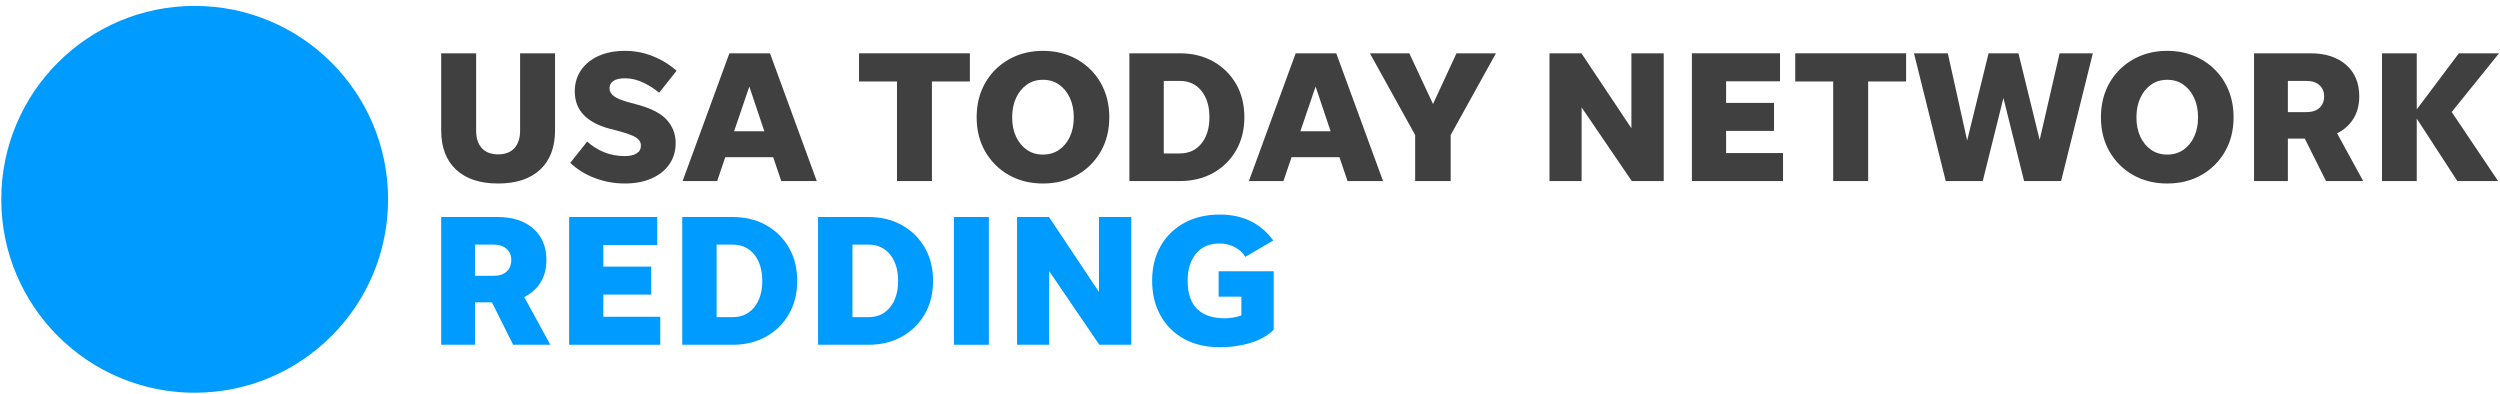
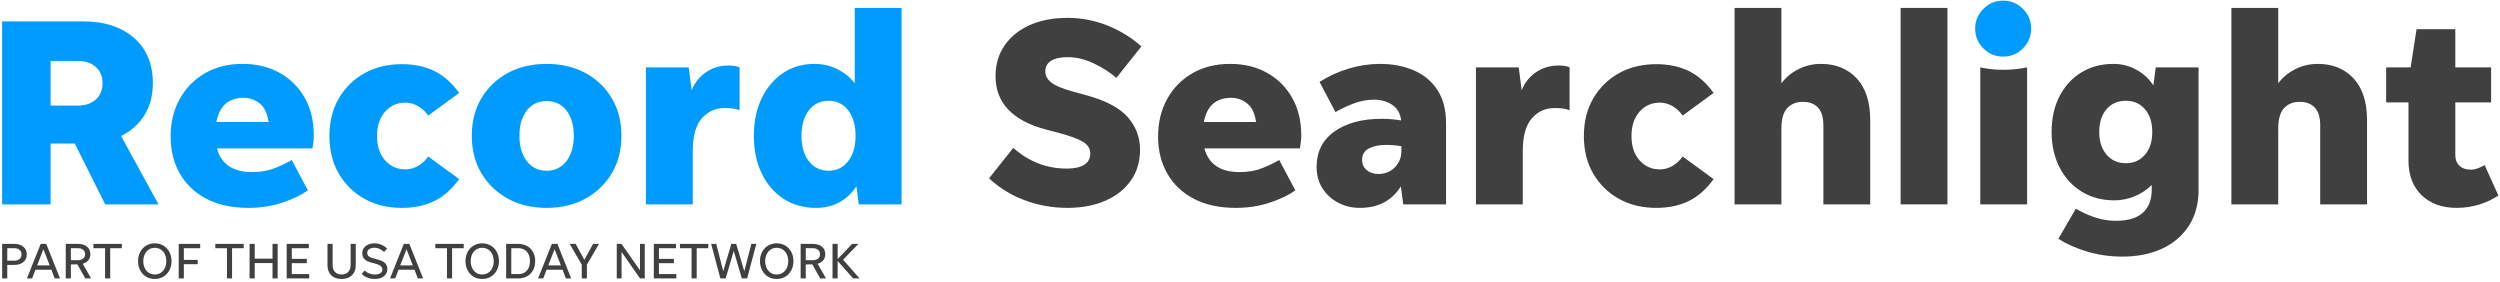
- <svg xmlns="http://www.w3.org/2000/svg" width="349" height="55" viewBox="0 0 349 55">
+ <svg xmlns="http://www.w3.org/2000/svg" width="418" height="47" viewBox="0 0 418 47">
  <g fill="none" fill-rule="evenodd">
-     <path class="no-color-change" fill="#009BFF" d="M54.177,27.824 C54.177,42.737 42.09,54.824 27.177,54.824 C12.264,54.824 0.177,42.737 0.177,27.824 C0.177,12.911 12.264,0.824 27.177,0.824 C42.09,0.824 54.177,12.911 54.177,27.824" />
-     <path fill="#404040" d="M69.536 21.551C70.516 21.551 71.272 21.263 71.805 20.686 72.338 20.109 72.606 19.287 72.606 18.22L72.606 7.441 77.484 7.441 77.484 18.194C77.484 20.555 76.793 22.382 75.411 23.676 74.031 24.97 72.072 25.617 69.536 25.617 67.001 25.617 65.042 24.97 63.661 23.676 62.28 22.382 61.589 20.555 61.589 18.194L61.589 7.441 66.468 7.441 66.468 18.22C66.468 19.287 66.735 20.109 67.268 20.686 67.801 21.263 68.557 21.551 69.536 21.551M87.24 25.617C85.789 25.617 84.399 25.368 83.071 24.87 81.742 24.37 80.587 23.659 79.609 22.732L81.969 19.768C82.668 20.397 83.454 20.892 84.329 21.249 85.203 21.608 86.165 21.787 87.214 21.787 87.913 21.787 88.464 21.665 88.866 21.42 89.269 21.175 89.47 20.808 89.47 20.319 89.47 19.846 89.235 19.466 88.762 19.178 88.29 18.889 87.459 18.587 86.271 18.273L85.169 17.984C83.56 17.565 82.336 16.922 81.496 16.056 80.658 15.191 80.238 14.094 80.238 12.765 80.238 11.628 80.534 10.631 81.129 9.775 81.724 8.918 82.546 8.258 83.595 7.794 84.644 7.331 85.86 7.099 87.24 7.099 88.605 7.099 89.907 7.349 91.149 7.847 92.39 8.345 93.491 9.023 94.453 9.879L92.014 12.949C91.385 12.407 90.646 11.934 89.798 11.532 88.949 11.13 88.107 10.929 87.267 10.929 86.568 10.929 86.03 11.047 85.654 11.283 85.278 11.519 85.09 11.865 85.09 12.319 85.09 12.739 85.286 13.102 85.68 13.408 86.074 13.713 86.751 13.997 87.713 14.26L89.05 14.627C90.974 15.152 92.333 15.869 93.129 16.778 93.924 17.687 94.323 18.745 94.323 19.952 94.323 21.088 94.03 22.08 93.444 22.928 92.858 23.777 92.032 24.437 90.965 24.909 89.899 25.38 88.657 25.617 87.24 25.617M102.48 18.326L106.702 18.326 104.605 12.082 102.48 18.326zM109.063 25.276L107.936 21.945 101.247 21.945 100.119 25.276 95.293 25.276 101.824 7.441 107.49 7.441 114.021 25.276 109.063 25.276 109.063 25.276z" />
-     <polyline fill="#404040" points="125.219 25.276 125.219 11.374 119.921 11.374 119.921 7.441 135.396 7.441 135.396 11.374 130.098 11.374 130.098 25.276 125.219 25.276" />
-     <path fill="#404040" d="M145.599 21.578C146.455 21.578 147.202 21.359 147.841 20.922 148.48 20.485 148.982 19.877 149.349 19.099 149.716 18.321 149.901 17.416 149.901 16.384 149.901 15.353 149.716 14.444 149.349 13.657 148.982 12.87 148.48 12.253 147.841 11.807 147.202 11.362 146.455 11.139 145.599 11.139 144.741 11.139 143.994 11.362 143.356 11.807 142.718 12.253 142.215 12.87 141.848 13.657 141.481 14.444 141.297 15.353 141.297 16.384 141.297 17.416 141.481 18.321 141.848 19.099 142.215 19.877 142.718 20.485 143.356 20.922 143.994 21.359 144.741 21.578 145.599 21.578zM145.599 25.617C143.815 25.617 142.229 25.223 140.838 24.437 139.449 23.65 138.351 22.561 137.546 21.171 136.742 19.781 136.34 18.186 136.34 16.384 136.34 15.02 136.567 13.775 137.022 12.647 137.477 11.519 138.123 10.539 138.963 9.709 139.802 8.879 140.782 8.236 141.901 7.782 143.019 7.327 144.252 7.099 145.599 7.099 146.945 7.099 148.178 7.327 149.297 7.782 150.415 8.236 151.395 8.879 152.235 9.709 153.074 10.539 153.721 11.519 154.175 12.647 154.63 13.775 154.858 15.02 154.858 16.384 154.858 18.186 154.455 19.781 153.651 21.171 152.846 22.561 151.749 23.65 150.36 24.437 148.969 25.223 147.382 25.617 145.599 25.617L145.599 25.617zM162.463 21.42L164.693 21.42C165.969 21.42 166.979 20.957 167.722 20.03 168.465 19.104 168.837 17.879 168.837 16.358 168.837 14.836 168.465 13.613 167.722 12.686 166.979 11.759 165.969 11.296 164.693 11.296L162.463 11.296 162.463 21.42zM157.663 25.276L157.663 7.441 164.693 7.441C166.459 7.441 168.02 7.821 169.374 8.581 170.73 9.342 171.792 10.391 172.562 11.729 173.33 13.067 173.715 14.61 173.715 16.358 173.715 18.107 173.33 19.65 172.562 20.988 171.792 22.325 170.73 23.374 169.374 24.135 168.02 24.896 166.459 25.276 164.693 25.276L157.663 25.276 157.663 25.276zM181.532 18.326L185.754 18.326 183.657 12.082 181.532 18.326zM188.115 25.276L186.988 21.945 180.299 21.945 179.171 25.276 174.345 25.276 180.876 7.441 186.541 7.441 193.073 25.276 188.115 25.276 188.115 25.276z" />
-     <polyline fill="#404040" points="202.514 18.85 202.514 25.276 197.556 25.276 197.556 18.85 191.236 7.441 196.743 7.441 200.048 14.522 203.326 7.441 208.834 7.441 202.514 18.85" />
-     <polyline fill="#404040" points="227.797 25.276 220.794 14.995 220.794 25.276 216.309 25.276 216.309 7.441 220.768 7.441 227.744 17.906 227.744 7.441 232.256 7.441 232.256 25.276 227.797 25.276" />
-     <polyline fill="#404040" points="236.191 25.276 236.191 7.441 248.492 7.441 248.492 11.348 240.965 11.348 240.965 14.365 247.653 14.365 247.653 18.273 240.965 18.273 240.965 21.368 248.912 21.368 248.912 25.276 236.191 25.276" />
-     <polyline fill="#404040" points="255.914 25.276 255.914 11.374 250.616 11.374 250.616 7.441 266.091 7.441 266.091 11.374 260.793 11.374 260.793 25.276 255.914 25.276" />
-     <polyline fill="#404040" points="282.562 25.276 279.677 13.683 276.791 25.276 271.624 25.276 267.192 7.441 271.913 7.441 274.615 19.611 277.605 7.441 281.775 7.441 284.739 19.532 287.519 7.441 292.161 7.441 287.729 25.276 282.562 25.276" />
-     <path fill="#404040" d="M302.548 21.578C303.405 21.578 304.152 21.359 304.79 20.922 305.429 20.485 305.931 19.877 306.298 19.099 306.665 18.321 306.85 17.416 306.85 16.384 306.85 15.353 306.665 14.444 306.298 13.657 305.931 12.87 305.429 12.253 304.79 11.807 304.152 11.362 303.405 11.139 302.548 11.139 301.691 11.139 300.944 11.362 300.305 11.807 299.667 12.253 299.164 12.87 298.797 13.657 298.43 14.444 298.246 15.353 298.246 16.384 298.246 17.416 298.43 18.321 298.797 19.099 299.164 19.877 299.667 20.485 300.305 20.922 300.944 21.359 301.691 21.578 302.548 21.578zM302.548 25.617C300.764 25.617 299.178 25.223 297.787 24.437 296.398 23.65 295.3 22.561 294.495 21.171 293.692 19.781 293.289 18.186 293.289 16.384 293.289 15.02 293.516 13.775 293.971 12.647 294.426 11.519 295.073 10.539 295.912 9.709 296.751 8.879 297.731 8.236 298.85 7.782 299.968 7.327 301.201 7.099 302.548 7.099 303.894 7.099 305.127 7.327 306.246 7.782 307.365 8.236 308.344 8.879 309.184 9.709 310.023 10.539 310.67 11.519 311.124 12.647 311.579 13.775 311.807 15.02 311.807 16.384 311.807 18.186 311.405 19.781 310.6 21.171 309.795 22.561 308.698 23.65 307.309 24.437 305.918 25.223 304.331 25.617 302.548 25.617L302.548 25.617zM319.387 15.65L322.01 15.65C322.761 15.65 323.356 15.454 323.793 15.06 324.23 14.666 324.448 14.128 324.448 13.447 324.448 12.8 324.23 12.28 323.793 11.886 323.356 11.493 322.761 11.296 322.01 11.296L319.387 11.296 319.387 15.65zM319.387 19.348L319.387 25.276 314.665 25.276 314.665 7.441 322.534 7.441C324.632 7.441 326.293 7.978 327.518 9.053 328.741 10.128 329.354 11.593 329.354 13.447 329.354 14.653 329.082 15.694 328.54 16.568 327.998 17.443 327.238 18.124 326.259 18.614L329.905 25.276 324.711 25.276 321.747 19.348 319.387 19.348 319.387 19.348z" />
-     <polyline fill="#404040" points="343.044 25.276 337.379 16.556 337.379 25.276 332.527 25.276 332.527 7.441 337.379 7.441 337.379 15.27 343.254 7.441 348.867 7.441 342.258 15.637 348.737 25.276 343.044 25.276" />
-     <path class="no-color-change" fill="#009BFF" d="M66.311,38.503 L68.934,38.503 C69.685,38.503 70.28,38.307 70.717,37.913 C71.154,37.52 71.372,36.982 71.372,36.3 C71.372,35.654 71.154,35.133 70.717,34.74 C70.28,34.346 69.685,34.15 68.934,34.15 L66.311,34.15 L66.311,38.503 Z M66.311,42.202 L66.311,48.129 L61.589,48.129 L61.589,30.294 L69.458,30.294 C71.556,30.294 73.217,30.831 74.442,31.907 C75.665,32.982 76.278,34.447 76.278,36.3 C76.278,37.506 76.006,38.547 75.464,39.421 C74.922,40.296 74.161,40.978 73.183,41.467 L76.828,48.129 L71.635,48.129 L68.671,42.202 L66.311,42.202 L66.311,42.202 Z" />
-     <polyline class="no-color-change" fill="#009BFF" points="79.45 48.129 79.45 30.294 91.752 30.294 91.752 34.202 84.225 34.202 84.225 37.218 90.912 37.218 90.912 41.126 84.225 41.126 84.225 44.221 92.172 44.221 92.172 48.129 79.45 48.129" />
-     <path class="no-color-change" fill="#009BFF" d="M100.04 44.274L102.27 44.274C103.546 44.274 104.556 43.811 105.299 42.883 106.042 41.957 106.414 40.733 106.414 39.211 106.414 37.69 106.042 36.466 105.299 35.539 104.556 34.613 103.546 34.15 102.27 34.15L100.04 34.15 100.04 44.274zM95.24 48.129L95.24 30.294 102.27 30.294C104.036 30.294 105.597 30.674 106.951 31.435 108.307 32.196 109.369 33.245 110.139 34.582 110.907 35.92 111.292 37.463 111.292 39.211 111.292 40.96 110.907 42.503 110.139 43.841 109.369 45.178 108.307 46.228 106.951 46.989 105.597 47.749 104.036 48.129 102.27 48.129L95.24 48.129 95.24 48.129zM119.003 44.274L121.233 44.274C122.509 44.274 123.519 43.811 124.262 42.883 125.005 41.957 125.377 40.733 125.377 39.211 125.377 37.69 125.005 36.466 124.262 35.539 123.519 34.613 122.509 34.15 121.233 34.15L119.003 34.15 119.003 44.274zM114.203 48.129L114.203 30.294 121.233 30.294C122.999 30.294 124.56 30.674 125.914 31.435 127.27 32.196 128.332 33.245 129.102 34.582 129.87 35.92 130.255 37.463 130.255 39.211 130.255 40.96 129.87 42.503 129.102 43.841 128.332 45.178 127.27 46.228 125.914 46.989 124.56 47.749 122.999 48.129 121.233 48.129L114.203 48.129 114.203 48.129z" />
-     <polygon class="no-color-change" fill="#009BFF" points="133.166 48.129 138.045 48.129 138.045 30.294 133.166 30.294" />
-     <polyline class="no-color-change" fill="#009BFF" points="153.467 48.129 146.464 37.848 146.464 48.129 141.979 48.129 141.979 30.294 146.438 30.294 153.414 40.759 153.414 30.294 157.926 30.294 157.926 48.129 153.467 48.129" />
-     <path class="no-color-change" fill="#009BFF" d="M177.807,46.031 C177.055,46.8 176.014,47.4 174.686,47.828 C173.357,48.256 171.888,48.47 170.28,48.47 C168.356,48.47 166.69,48.081 165.282,47.303 C163.875,46.525 162.782,45.437 162.004,44.037 C161.226,42.639 160.837,41.021 160.837,39.185 C160.837,37.349 161.231,35.741 162.018,34.36 C162.804,32.978 163.906,31.898 165.323,31.12 C166.739,30.342 168.391,29.953 170.28,29.953 C173.496,29.953 175.989,31.16 177.754,33.573 L173.846,35.854 C173.479,35.26 172.977,34.801 172.338,34.477 C171.699,34.154 170.996,33.993 170.227,33.993 C168.827,33.993 167.74,34.464 166.961,35.409 C166.183,36.353 165.794,37.612 165.794,39.185 C165.794,40.952 166.236,42.267 167.118,43.133 C168.001,43.998 169.282,44.431 170.961,44.431 C171.748,44.431 172.526,44.3 173.295,44.037 L173.295,41.414 L170.122,41.414 L170.122,37.873 L177.807,37.873 L177.807,46.031" />
+     <path fill="#404040" d="M1.215 43.587L2.369 43.587C2.748 43.587 3.048 43.494 3.269 43.308 3.489 43.121 3.6 42.866 3.6 42.543 3.6 42.221 3.489 41.967 3.269 41.78 3.048 41.593 2.748 41.5 2.369 41.5L1.215 41.5 1.215 43.587zM.358 46.549L.358 40.778 2.369 40.778C3.014 40.778 3.526 40.937 3.905 41.254 4.284 41.571 4.474 42 4.474 42.543 4.474 43.081 4.284 43.507 3.905 43.821 3.526 44.135 3.014 44.292 2.369 44.292L1.215 44.292 1.215 46.549.358 46.549zM6.205 44.377L8.31 44.377 7.258 41.669 6.205 44.377zM9.15 46.549L8.59 45.098 5.925 45.098 5.365 46.549 4.499 46.549 6.808 40.778 7.733 40.778 10.033 46.549 9.15 46.549zM11.849 43.502L13.028 43.502C13.396 43.502 13.689 43.412 13.907 43.231 14.124 43.05 14.233 42.807 14.233 42.501 14.233 42.196 14.124 41.953 13.907 41.771 13.689 41.59 13.396 41.5 13.028 41.5L11.849 41.5 11.849 43.502zM11.849 44.207L11.849 46.549 10.992 46.549 10.992 40.778 13.028 40.778C13.668 40.778 14.174 40.933 14.548 41.241 14.921 41.549 15.107 41.97 15.107 42.501 15.107 42.903 14.994 43.243 14.768 43.52 14.542 43.797 14.23 43.992 13.835 44.105L15.235 46.549 14.259 46.549 12.943 44.207 11.849 44.207z" />
+     <polyline fill="#404040" points="17.569 46.549 17.569 41.5 15.625 41.5 15.625 40.778 20.369 40.778 20.369 41.5 18.426 41.5 18.426 46.549 17.569 46.549" />
+     <path fill="#404040" d="M25.877,45.896 C26.25,45.896 26.582,45.801 26.874,45.611 C27.165,45.422 27.393,45.161 27.557,44.827 C27.721,44.493 27.803,44.105 27.803,43.664 C27.803,43.223 27.721,42.835 27.557,42.501 C27.393,42.167 27.165,41.906 26.874,41.716 C26.582,41.527 26.25,41.432 25.877,41.432 C25.503,41.432 25.173,41.527 24.884,41.716 C24.595,41.906 24.369,42.167 24.205,42.501 C24.041,42.835 23.959,43.223 23.959,43.664 C23.959,44.105 24.041,44.493 24.205,44.827 C24.369,45.161 24.595,45.422 24.884,45.611 C25.173,45.801 25.503,45.896 25.877,45.896 Z M25.877,46.643 C25.334,46.643 24.853,46.515 24.434,46.261 C24.015,46.006 23.686,45.655 23.445,45.209 C23.205,44.762 23.085,44.246 23.085,43.664 C23.085,43.081 23.205,42.566 23.445,42.119 C23.686,41.672 24.015,41.322 24.434,41.067 C24.853,40.813 25.334,40.685 25.877,40.685 C26.42,40.685 26.902,40.813 27.324,41.067 C27.745,41.322 28.076,41.672 28.317,42.119 C28.557,42.566 28.677,43.081 28.677,43.664 C28.677,44.246 28.557,44.762 28.317,45.209 C28.076,45.655 27.745,46.006 27.324,46.261 C26.902,46.515 26.42,46.643 25.877,46.643 Z" />
+     <polyline fill="#404040" points="30.74 46.549 29.882 46.549 29.882 40.778 33.472 40.778 33.472 41.5 30.74 41.5 30.74 43.452 33.056 43.452 33.056 44.173 30.74 44.173 30.74 46.549" />
+     <polyline fill="#404040" points="37.945 46.549 37.945 41.5 36.001 41.5 36.001 40.778 40.745 40.778 40.745 41.5 38.802 41.5 38.802 46.549 37.945 46.549" />
+     <polyline fill="#404040" points="41.73 46.549 41.73 40.778 42.587 40.778 42.587 43.248 45.565 43.248 45.565 40.778 46.423 40.778 46.423 46.549 45.565 46.549 45.565 43.986 42.587 43.986 42.587 46.549 41.73 46.549" />
+     <polyline fill="#404040" points="47.933 46.549 47.933 40.778 51.633 40.778 51.633 41.5 48.79 41.5 48.79 43.282 51.294 43.282 51.294 44.003 48.79 44.003 48.79 45.828 51.701 45.828 51.701 46.549 47.933 46.549" />
+     <path fill="#404040" d="M57.115 45.896C57.585 45.896 57.954 45.754 58.223 45.472 58.492 45.188 58.626 44.807 58.626 44.326L58.626 40.778 59.483 40.778 59.483 44.334C59.483 45.053 59.272 45.617 58.851 46.027 58.429 46.438 57.851 46.643 57.115 46.643 56.38 46.643 55.803 46.438 55.384 46.027 54.965 45.617 54.756 45.053 54.756 44.334L54.756 40.778 55.613 40.778 55.613 44.326C55.613 44.807 55.748 45.188 56.016 45.472 56.285 45.754 56.652 45.896 57.115 45.896M62.683 46.643C62.247 46.643 61.831 46.566 61.435 46.413 61.039 46.261 60.719 46.057 60.476 45.803L60.96 45.234C61.186 45.443 61.453 45.607 61.762 45.726 62.07 45.845 62.377 45.904 62.683 45.904 63.056 45.904 63.357 45.832 63.586 45.688 63.816 45.543 63.93 45.344 63.93 45.09 63.93 44.858 63.848 44.663 63.684 44.504 63.52 44.346 63.24 44.213 62.844 44.105L62.046 43.893C61.531 43.757 61.156 43.565 60.921 43.316 60.687 43.067 60.569 42.742 60.569 42.34 60.569 42.012 60.657 41.723 60.832 41.474 61.008 41.226 61.25 41.032 61.558 40.893 61.866 40.754 62.216 40.685 62.606 40.685 63.019 40.685 63.407 40.763 63.769 40.918 64.131 41.074 64.451 41.29 64.728 41.568L64.21 42.128C63.967 41.901 63.713 41.728 63.451 41.606 63.187 41.484 62.909 41.423 62.615 41.423 62.258 41.423 61.967 41.498 61.741 41.648 61.514 41.798 61.401 42.006 61.401 42.272 61.401 42.516 61.482 42.705 61.643 42.841 61.804 42.977 62.052 43.09 62.385 43.18L63.277 43.426C63.791 43.568 64.168 43.766 64.405 44.021 64.643 44.275 64.762 44.592 64.762 44.971 64.762 45.305 64.674 45.598 64.499 45.849 64.323 46.101 64.08 46.296 63.769 46.435 63.458 46.573 63.095 46.643 62.683 46.643M66.917 44.377L69.022 44.377 67.97 41.669 66.917 44.377zM69.862 46.549L69.302 45.098 66.637 45.098 66.077 46.549 65.211 46.549 67.52 40.778 68.445 40.778 70.744 46.549 69.862 46.549z" />
+     <polyline fill="#404040" points="74.733 46.549 74.733 41.5 72.79 41.5 72.79 40.778 77.534 40.778 77.534 41.5 75.59 41.5 75.59 46.549 74.733 46.549" />
+     <path fill="#404040" d="M80.623 45.896C80.996 45.896 81.328 45.801 81.62 45.611 81.911 45.422 82.139 45.161 82.303 44.827 82.467 44.493 82.549 44.105 82.549 43.664 82.549 43.223 82.467 42.835 82.303 42.501 82.139 42.167 81.911 41.906 81.62 41.716 81.328 41.527 80.996 41.432 80.623 41.432 80.249 41.432 79.919 41.527 79.63 41.716 79.341 41.906 79.115 42.167 78.951 42.501 78.787 42.835 78.705 43.223 78.705 43.664 78.705 44.105 78.787 44.493 78.951 44.827 79.115 45.161 79.341 45.422 79.63 45.611 79.919 45.801 80.249 45.896 80.623 45.896zM80.623 46.643C80.08 46.643 79.599 46.515 79.18 46.261 78.761 46.006 78.432 45.655 78.192 45.209 77.951 44.762 77.831 44.246 77.831 43.664 77.831 43.081 77.951 42.566 78.192 42.119 78.432 41.672 78.761 41.322 79.18 41.067 79.599 40.813 80.08 40.685 80.623 40.685 81.166 40.685 81.648 40.813 82.07 41.067 82.491 41.322 82.822 41.672 83.063 42.119 83.303 42.566 83.423 43.081 83.423 43.664 83.423 44.246 83.303 44.762 83.063 45.209 82.822 45.655 82.491 46.006 82.07 46.261 81.648 46.515 81.166 46.643 80.623 46.643zM85.486 45.828L86.657 45.828C87.064 45.828 87.413 45.739 87.705 45.561 87.996 45.382 88.22 45.132 88.375 44.81 88.531 44.487 88.609 44.105 88.609 43.664 88.609 43.223 88.531 42.841 88.375 42.518 88.22 42.196 87.996 41.945 87.705 41.767 87.413 41.589 87.064 41.5 86.657 41.5L85.486 41.5 85.486 45.828zM84.629 46.549L84.629 40.778 86.657 40.778C87.223 40.778 87.718 40.899 88.142 41.139 88.566 41.38 88.896 41.716 89.13 42.149 89.365 42.582 89.483 43.087 89.483 43.664 89.483 44.241 89.365 44.746 89.13 45.179 88.896 45.611 88.566 45.948 88.142 46.188 87.718 46.429 87.223 46.549 86.657 46.549L84.629 46.549zM91.672 44.377L93.777 44.377 92.725 41.669 91.672 44.377zM94.617 46.549L94.057 45.098 91.392 45.098 90.832 46.549 89.966 46.549 92.275 40.778 93.2 40.778 95.5 46.549 94.617 46.549z" />
+     <polyline fill="#404040" points="98.131 44.258 98.131 46.549 97.274 46.549 97.274 44.258 95.245 40.778 96.255 40.778 97.706 43.443 99.158 40.778 100.15 40.778 98.131 44.258" />
+     <polyline fill="#404040" points="107.007 46.549 103.927 42.128 103.927 46.549 103.121 46.549 103.121 40.778 103.918 40.778 107.007 45.2 107.007 40.778 107.805 40.778 107.805 46.549 107.007 46.549" />
+     <polyline fill="#404040" points="109.316 46.549 109.316 40.778 113.016 40.778 113.016 41.5 110.173 41.5 110.173 43.282 112.676 43.282 112.676 44.003 110.173 44.003 110.173 45.828 113.084 45.828 113.084 46.549 109.316 46.549" />
+     <polyline fill="#404040" points="115.63 46.549 115.63 41.5 113.686 41.5 113.686 40.778 118.43 40.778 118.43 41.5 116.487 41.5 116.487 46.549 115.63 46.549" />
+     <polyline fill="#404040" points="124.031 46.549 122.682 41.95 121.333 46.549 120.442 46.549 118.905 40.778 119.754 40.778 120.925 45.344 122.275 40.778 123.089 40.778 124.447 45.361 125.627 40.778 126.458 40.778 124.922 46.549 124.031 46.549" />
+     <path fill="#404040" d="M129.862 45.896C130.235 45.896 130.567 45.801 130.859 45.611 131.15 45.422 131.378 45.161 131.542 44.827 131.706 44.493 131.788 44.105 131.788 43.664 131.788 43.223 131.706 42.835 131.542 42.501 131.378 42.167 131.15 41.906 130.859 41.716 130.567 41.527 130.235 41.432 129.862 41.432 129.488 41.432 129.157 41.527 128.869 41.716 128.58 41.906 128.354 42.167 128.19 42.501 128.025 42.835 127.944 43.223 127.944 43.664 127.944 44.105 128.025 44.493 128.19 44.827 128.354 45.161 128.58 45.422 128.869 45.611 129.157 45.801 129.488 45.896 129.862 45.896zM129.862 46.643C129.318 46.643 128.838 46.515 128.419 46.261 128 46.006 127.671 45.655 127.43 45.209 127.19 44.762 127.069 44.246 127.069 43.664 127.069 43.081 127.19 42.566 127.43 42.119 127.671 41.672 128 41.322 128.419 41.067 128.838 40.813 129.318 40.685 129.862 40.685 130.405 40.685 130.887 40.813 131.308 41.067 131.73 41.322 132.061 41.672 132.301 42.119 132.542 42.566 132.662 43.081 132.662 43.664 132.662 44.246 132.542 44.762 132.301 45.209 132.061 45.655 131.73 46.006 131.308 46.261 130.887 46.515 130.405 46.643 129.862 46.643zM134.724 43.502L135.904 43.502C136.272 43.502 136.565 43.412 136.782 43.231 137 43.05 137.109 42.807 137.109 42.501 137.109 42.196 137 41.953 136.782 41.771 136.565 41.59 136.272 41.5 135.904 41.5L134.724 41.5 134.724 43.502zM134.724 44.207L134.724 46.549 133.867 46.549 133.867 40.778 135.904 40.778C136.543 40.778 137.05 40.933 137.423 41.241 137.796 41.549 137.983 41.97 137.983 42.501 137.983 42.903 137.87 43.243 137.644 43.52 137.417 43.797 137.106 43.992 136.71 44.105L138.11 46.549 137.135 46.549 135.819 44.207 134.724 44.207z" />
+     <polyline fill="#404040" points="142.642 46.549 140.054 43.639 140.054 46.549 139.197 46.549 139.197 40.778 140.054 40.778 140.054 43.308 142.472 40.778 143.533 40.778 140.962 43.426 143.72 46.549 142.642 46.549" />
+     <path fill="#009BFF" class="no-color-change" d="M8.458 17.658L12.958 17.658C14.248 17.658 15.268 17.32 16.018 16.645 16.767 15.97 17.143 15.047 17.143 13.877 17.143 12.768 16.767 11.875 16.018 11.2 15.268 10.525 14.248 10.188 12.958 10.188L8.458 10.188 8.458 17.658zM8.458 24.002L8.458 34.172.358 34.172.358 3.573 13.858 3.573C17.458 3.573 20.308 4.495 22.408 6.34 24.507 8.185 25.558 10.698 25.558 13.877 25.558 15.948 25.093 17.733 24.163 19.233 23.233 20.733 21.928 21.903 20.248 22.743L26.503 34.172 17.593 34.172 12.508 24.002 8.458 24.002zM40.768 16.353C38.218 16.353 36.688 17.703 36.178 20.403L44.908 20.403C44.698 18.933 44.195 17.89 43.401 17.275 42.606 16.661 41.728 16.353 40.768 16.353zM51.478 31.832C50.338 32.643 48.891 33.333 47.136 33.903 45.381 34.472 43.513 34.757 41.533 34.757 38.803 34.757 36.471 34.255 34.536 33.25 32.601 32.246 31.116 30.842 30.081 29.042 29.046 27.243 28.528 25.172 28.528 22.833 28.528 20.463 29.038 18.363 30.058 16.533 31.078 14.703 32.488 13.27 34.288 12.235 36.088 11.2 38.188 10.683 40.588 10.683 42.928 10.683 44.991 11.185 46.776 12.19 48.56 13.196 49.955 14.59 50.961 16.375 51.966 18.161 52.468 20.253 52.468 22.653 52.468 22.983 52.446 23.328 52.401 23.687 52.356 24.047 52.303 24.423 52.243 24.812L36.268 24.812C36.988 27.453 38.953 28.773 42.163 28.773 43.603 28.773 44.878 28.547 45.988 28.098 47.098 27.648 48.028 27.198 48.778 26.748L51.478 31.832zM67.183 34.757C64.843 34.757 62.766 34.255 60.951 33.25 59.135 32.246 57.703 30.842 56.653 29.042 55.603 27.243 55.078 25.143 55.078 22.743 55.078 20.343 55.603 18.243 56.653 16.443 57.703 14.643 59.135 13.241 60.951 12.235 62.766 11.23 64.843 10.728 67.183 10.728 69.253 10.728 71.068 11.11 72.628 11.875 74.188 12.64 75.568 13.863 76.768 15.542L71.593 19.323C71.173 18.693 70.626 18.175 69.951 17.77 69.276 17.365 68.548 17.163 67.768 17.163 66.418 17.163 65.293 17.666 64.393 18.67 63.493 19.675 63.043 21.033 63.043 22.743 63.043 24.453 63.493 25.81 64.393 26.815 65.293 27.821 66.418 28.323 67.768 28.323 68.548 28.323 69.276 28.12 69.951 27.715 70.626 27.31 71.173 26.792 71.593 26.163L76.768 29.943C75.568 31.623 74.188 32.845 72.628 33.61 71.068 34.375 69.253 34.757 67.183 34.757M91.393 28.547C92.772 28.547 93.875 28.015 94.7 26.95 95.525 25.885 95.938 24.468 95.938 22.698 95.938 20.928 95.525 19.518 94.7 18.467 93.875 17.417 92.772 16.893 91.393 16.893 90.013 16.893 88.91 17.417 88.085 18.467 87.26 19.518 86.848 20.928 86.848 22.698 86.848 24.468 87.26 25.885 88.085 26.95 88.91 28.015 90.013 28.547 91.393 28.547zM91.393 34.757C88.932 34.757 86.765 34.24 84.89 33.205 83.015 32.17 81.545 30.752 80.48 28.953 79.415 27.153 78.883 25.068 78.883 22.698 78.883 20.328 79.415 18.243 80.48 16.443 81.545 14.643 83.015 13.233 84.89 12.212 86.765 11.193 88.932 10.683 91.393 10.683 93.852 10.683 96.02 11.193 97.895 12.212 99.77 13.233 101.24 14.643 102.305 16.443 103.37 18.243 103.903 20.328 103.903 22.698 103.903 25.068 103.37 27.153 102.305 28.953 101.24 30.752 99.77 32.17 97.895 33.205 96.02 34.24 93.852 34.757 91.393 34.757zM115.827 25.308L115.827 34.172 107.998 34.172 107.998 11.268 115.152 11.268 115.648 15.092C116.127 13.863 116.915 12.865 118.01 12.1 119.105 11.335 120.373 10.953 121.813 10.953 122.623 10.953 123.237 11.058 123.658 11.268L123.658 18.422C123.327 18.303 122.96 18.213 122.555 18.153 122.15 18.093 121.692 18.062 121.182 18.062 119.622 18.062 118.34 18.641 117.335 19.795 116.33 20.951 115.827 22.788 115.827 25.308M138.552 28.547C139.902 28.547 140.989 28.015 141.815 26.95 142.64 25.885 143.052 24.468 143.052 22.698 143.052 20.928 142.64 19.51 141.815 18.445 140.989 17.38 139.902 16.848 138.552 16.848 137.172 16.848 136.069 17.38 135.245 18.445 134.419 19.51 134.007 20.928 134.007 22.698 134.007 24.468 134.419 25.885 135.245 26.95 136.069 28.015 137.172 28.547 138.552 28.547zM143.592 34.172L143.187 31.158C142.467 32.268 141.537 33.145 140.397 33.79 139.257 34.435 137.937 34.757 136.437 34.757 134.367 34.757 132.552 34.247 130.992 33.228 129.432 32.208 128.217 30.79 127.347 28.975 126.477 27.161 126.042 25.068 126.042 22.698 126.042 20.328 126.477 18.243 127.347 16.443 128.217 14.643 129.41 13.233 130.925 12.212 132.439 11.193 134.187 10.683 136.167 10.683 137.547 10.683 138.822 10.975 139.992 11.56 141.162 12.145 142.137 12.933 142.917 13.922L142.917 1.323 150.747 1.323 150.747 34.172 143.592 34.172z" />
+     <path fill="#404040" d="M178.467 34.757C175.976 34.757 173.591 34.33 171.312 33.475 169.032 32.62 167.052 31.398 165.372 29.808L169.422 24.723C170.621 25.802 171.971 26.651 173.472 27.265 174.972 27.88 176.622 28.188 178.422 28.188 179.621 28.188 180.566 27.978 181.257 27.558 181.947 27.138 182.292 26.508 182.292 25.667 182.292 24.858 181.887 24.205 181.077 23.71 180.267 23.215 178.842 22.698 176.802 22.158L174.912 21.663C172.151 20.943 170.052 19.84 168.612 18.355 167.172 16.87 166.452 14.988 166.452 12.708 166.452 10.758 166.961 9.048 167.982 7.578 169.001 6.108 170.412 4.975 172.212 4.18 174.012 3.385 176.097 2.988 178.467 2.988 180.807 2.988 183.041 3.415 185.172 4.27 187.302 5.125 189.191 6.288 190.842 7.757L186.657 13.023C185.577 12.093 184.309 11.283 182.854 10.592 181.399 9.903 179.952 9.558 178.512 9.558 177.311 9.558 176.389 9.76 175.744 10.165 175.099 10.57 174.777 11.163 174.777 11.943 174.777 12.663 175.114 13.286 175.789 13.81 176.464 14.335 177.626 14.823 179.277 15.273L181.572 15.903C184.871 16.802 187.204 18.033 188.569 19.592 189.934 21.153 190.617 22.967 190.617 25.038 190.617 26.988 190.114 28.69 189.109 30.145 188.104 31.601 186.686 32.733 184.857 33.542 183.027 34.353 180.897 34.757 178.467 34.757M205.871 16.353C203.321 16.353 201.791 17.703 201.282 20.403L210.012 20.403C209.801 18.933 209.299 17.89 208.504 17.275 207.709 16.661 206.831 16.353 205.871 16.353zM216.581 31.832C215.441 32.643 213.994 33.333 212.239 33.903 210.484 34.472 208.617 34.757 206.637 34.757 203.906 34.757 201.574 34.255 199.639 33.25 197.704 32.246 196.219 30.842 195.184 29.042 194.149 27.243 193.632 25.172 193.632 22.833 193.632 20.463 194.141 18.363 195.161 16.533 196.181 14.703 197.592 13.27 199.391 12.235 201.191 11.2 203.291 10.683 205.691 10.683 208.032 10.683 210.094 11.185 211.879 12.19 213.663 13.196 215.058 14.59 216.064 16.375 217.069 18.161 217.572 20.253 217.572 22.653 217.572 22.983 217.549 23.328 217.504 23.687 217.459 24.047 217.406 24.423 217.347 24.812L201.371 24.812C202.092 27.453 204.056 28.773 207.266 28.773 208.706 28.773 209.981 28.547 211.092 28.098 212.201 27.648 213.131 27.198 213.882 26.748L216.581 31.832zM227.741 26.748C227.741 27.438 227.996 28 228.506 28.435 229.016 28.871 229.676 29.087 230.486 29.087 231.566 29.087 232.474 28.72 233.209 27.985 233.944 27.25 234.311 26.328 234.311 25.217L234.311 24.453C233.501 24.303 232.646 24.228 231.746 24.228 230.606 24.228 229.654 24.423 228.889 24.812 228.124 25.203 227.741 25.848 227.741 26.748zM234.626 34.172L234.221 31.158C232.721 33.558 230.441 34.757 227.381 34.757 226.031 34.757 224.808 34.465 223.714 33.88 222.619 33.295 221.748 32.493 221.104 31.473 220.458 30.453 220.136 29.268 220.136 27.917 220.136 25.368 221.133 23.388 223.129 21.978 225.123 20.568 227.756 19.863 231.026 19.863 232.046 19.863 233.126 19.953 234.266 20.132 234.146 18.993 233.659 18.13 232.804 17.545 231.949 16.96 230.906 16.667 229.676 16.667 228.596 16.667 227.509 16.87 226.414 17.275 225.318 17.68 224.276 18.168 223.286 18.738L220.631 13.698C222.131 12.738 223.751 11.996 225.491 11.47 227.231 10.946 228.971 10.683 230.711 10.683 232.811 10.683 234.701 11.042 236.381 11.763 238.061 12.483 239.381 13.578 240.341 15.047 241.301 16.518 241.781 18.377 241.781 20.627L241.781 34.172 234.626 34.172zM254.606 25.308L254.606 34.172 246.776 34.172 246.776 11.268 253.931 11.268 254.426 15.092C254.906 13.863 255.693 12.865 256.788 12.1 257.883 11.335 259.151 10.953 260.591 10.953 261.401 10.953 262.016 11.058 262.436 11.268L262.436 18.422C262.105 18.303 261.739 18.213 261.333 18.153 260.929 18.093 260.471 18.062 259.961 18.062 258.401 18.062 257.118 18.641 256.114 19.795 255.108 20.951 254.606 22.788 254.606 25.308M276.926 34.757C274.586 34.757 272.508 34.255 270.693 33.25 268.878 32.246 267.446 30.842 266.396 29.042 265.345 27.243 264.821 25.143 264.821 22.743 264.821 20.343 265.345 18.243 266.396 16.443 267.446 14.643 268.878 13.241 270.693 12.235 272.508 11.23 274.586 10.728 276.926 10.728 278.995 10.728 280.81 11.11 282.37 11.875 283.93 12.64 285.31 13.863 286.511 15.542L281.336 19.323C280.915 18.693 280.368 18.175 279.693 17.77 279.018 17.365 278.29 17.163 277.511 17.163 276.161 17.163 275.036 17.666 274.136 18.67 273.236 19.675 272.786 21.033 272.786 22.743 272.786 24.453 273.236 25.81 274.136 26.815 275.036 27.821 276.161 28.323 277.511 28.323 278.29 28.323 279.018 28.12 279.693 27.715 280.368 27.31 280.915 26.792 281.336 26.163L286.511 29.943C285.31 31.623 283.93 32.845 282.37 33.61 280.81 34.375 278.995 34.757 276.926 34.757M297.85 21.573L297.85 34.172 290.02 34.172 290.02 1.323 297.85 1.323 297.85 13.922C298.6 12.933 299.553 12.145 300.708 11.56 301.862 10.975 303.116 10.683 304.465 10.683 306.955 10.683 308.95 11.493 310.451 13.113 311.95 14.733 312.701 17.058 312.701 20.087L312.701 34.172 304.87 34.172 304.87 20.988C304.87 19.638 304.57 18.641 303.971 17.995 303.37 17.35 302.53 17.028 301.451 17.028 300.37 17.028 299.5 17.373 298.84 18.062 298.18 18.753 297.85 19.923 297.85 21.573" />
+     <polygon fill="#404040" points="317.785 34.173 325.615 34.173 325.615 1.323 317.785 1.323" />
+     <path fill="#404040" d="M331.104 34.172L331.104 11.268C332.364 11.538 333.639 11.672 334.93 11.672 336.249 11.672 337.584 11.538 338.934 11.268L338.934 34.172 331.104 34.172M355.449 27.288C356.769 27.288 357.834 26.815 358.644 25.87 359.454 24.925 359.859 23.658 359.859 22.068 359.859 20.478 359.454 19.21 358.644 18.265 357.834 17.32 356.769 16.848 355.449 16.848 354.099 16.848 353.019 17.32 352.209 18.265 351.399 19.21 350.994 20.478 350.994 22.068 350.994 23.628 351.399 24.888 352.209 25.848 353.019 26.808 354.099 27.288 355.449 27.288zM367.599 31.743C367.599 34.082 367.059 36.085 365.979 37.75 364.899 39.415 363.406 40.69 361.501 41.575 359.596 42.459 357.384 42.903 354.864 42.903 352.824 42.903 350.889 42.632 349.059 42.092 347.229 41.552 345.594 40.832 344.154 39.933L347.079 34.893C348.099 35.493 349.171 35.98 350.296 36.355 351.421 36.73 352.584 36.917 353.784 36.917 355.793 36.917 357.294 36.467 358.284 35.568 359.274 34.667 359.769 33.393 359.769 31.743L359.769 30.933C358.989 31.713 358.051 32.335 356.956 32.8 355.861 33.266 354.713 33.497 353.514 33.497 351.444 33.497 349.621 33.01 348.046 32.035 346.472 31.061 345.241 29.71 344.356 27.985 343.471 26.26 343.029 24.288 343.029 22.068 343.029 19.818 343.463 17.837 344.334 16.127 345.203 14.417 346.419 13.083 347.979 12.123 349.538 11.163 351.338 10.683 353.379 10.683 354.759 10.683 356.041 11.013 357.226 11.672 358.411 12.333 359.349 13.203 360.039 14.283L360.444 11.268 367.599 11.268 367.599 31.743zM380.919 21.573L380.919 34.172 373.089 34.172 373.089 1.323 380.919 1.323 380.919 13.922C381.668 12.933 382.621 12.145 383.776 11.56 384.931 10.975 386.184 10.683 387.534 10.683 390.023 10.683 392.018 11.493 393.519 13.113 395.018 14.733 395.769 17.058 395.769 20.087L395.769 34.172 387.939 34.172 387.939 20.988C387.939 19.638 387.639 18.641 387.039 17.995 386.438 17.35 385.599 17.028 384.519 17.028 383.439 17.028 382.568 17.373 381.909 18.062 381.248 18.753 380.919 19.923 380.919 21.573M417.728 32.688C416.798 33.318 415.733 33.82 414.533 34.195 413.333 34.57 412.073 34.757 410.753 34.757 408.293 34.757 406.335 34.045 404.881 32.62 403.425 31.196 402.698 29.283 402.698 26.882L402.698 17.118 398.963 17.118 398.963 11.268 403.058 11.268 404.048 4.877 410.528 4.877 410.528 11.268 416.513 11.268 416.513 17.118 410.528 17.118 410.528 25.893C410.528 26.673 410.76 27.281 411.226 27.715 411.69 28.15 412.313 28.368 413.093 28.368 413.483 28.368 413.881 28.293 414.286 28.143 414.691 27.993 415.073 27.813 415.433 27.603L417.728 32.688" />
+     <path fill="#009BFF" class="no-color-change" d="M334.93,9.467 C333.639,9.467 332.536,9.01 331.622,8.095 C330.706,7.18 330.249,6.078 330.249,4.788 C330.249,3.498 330.706,2.396 331.622,1.48 C332.536,0.565 333.639,0.108 334.93,0.108 C336.219,0.108 337.321,0.565 338.237,1.48 C339.152,2.396 339.609,3.498 339.609,4.788 C339.609,6.078 339.152,7.18 338.237,8.095 C337.321,9.01 336.219,9.467 334.93,9.467" />
  </g>
</svg>
